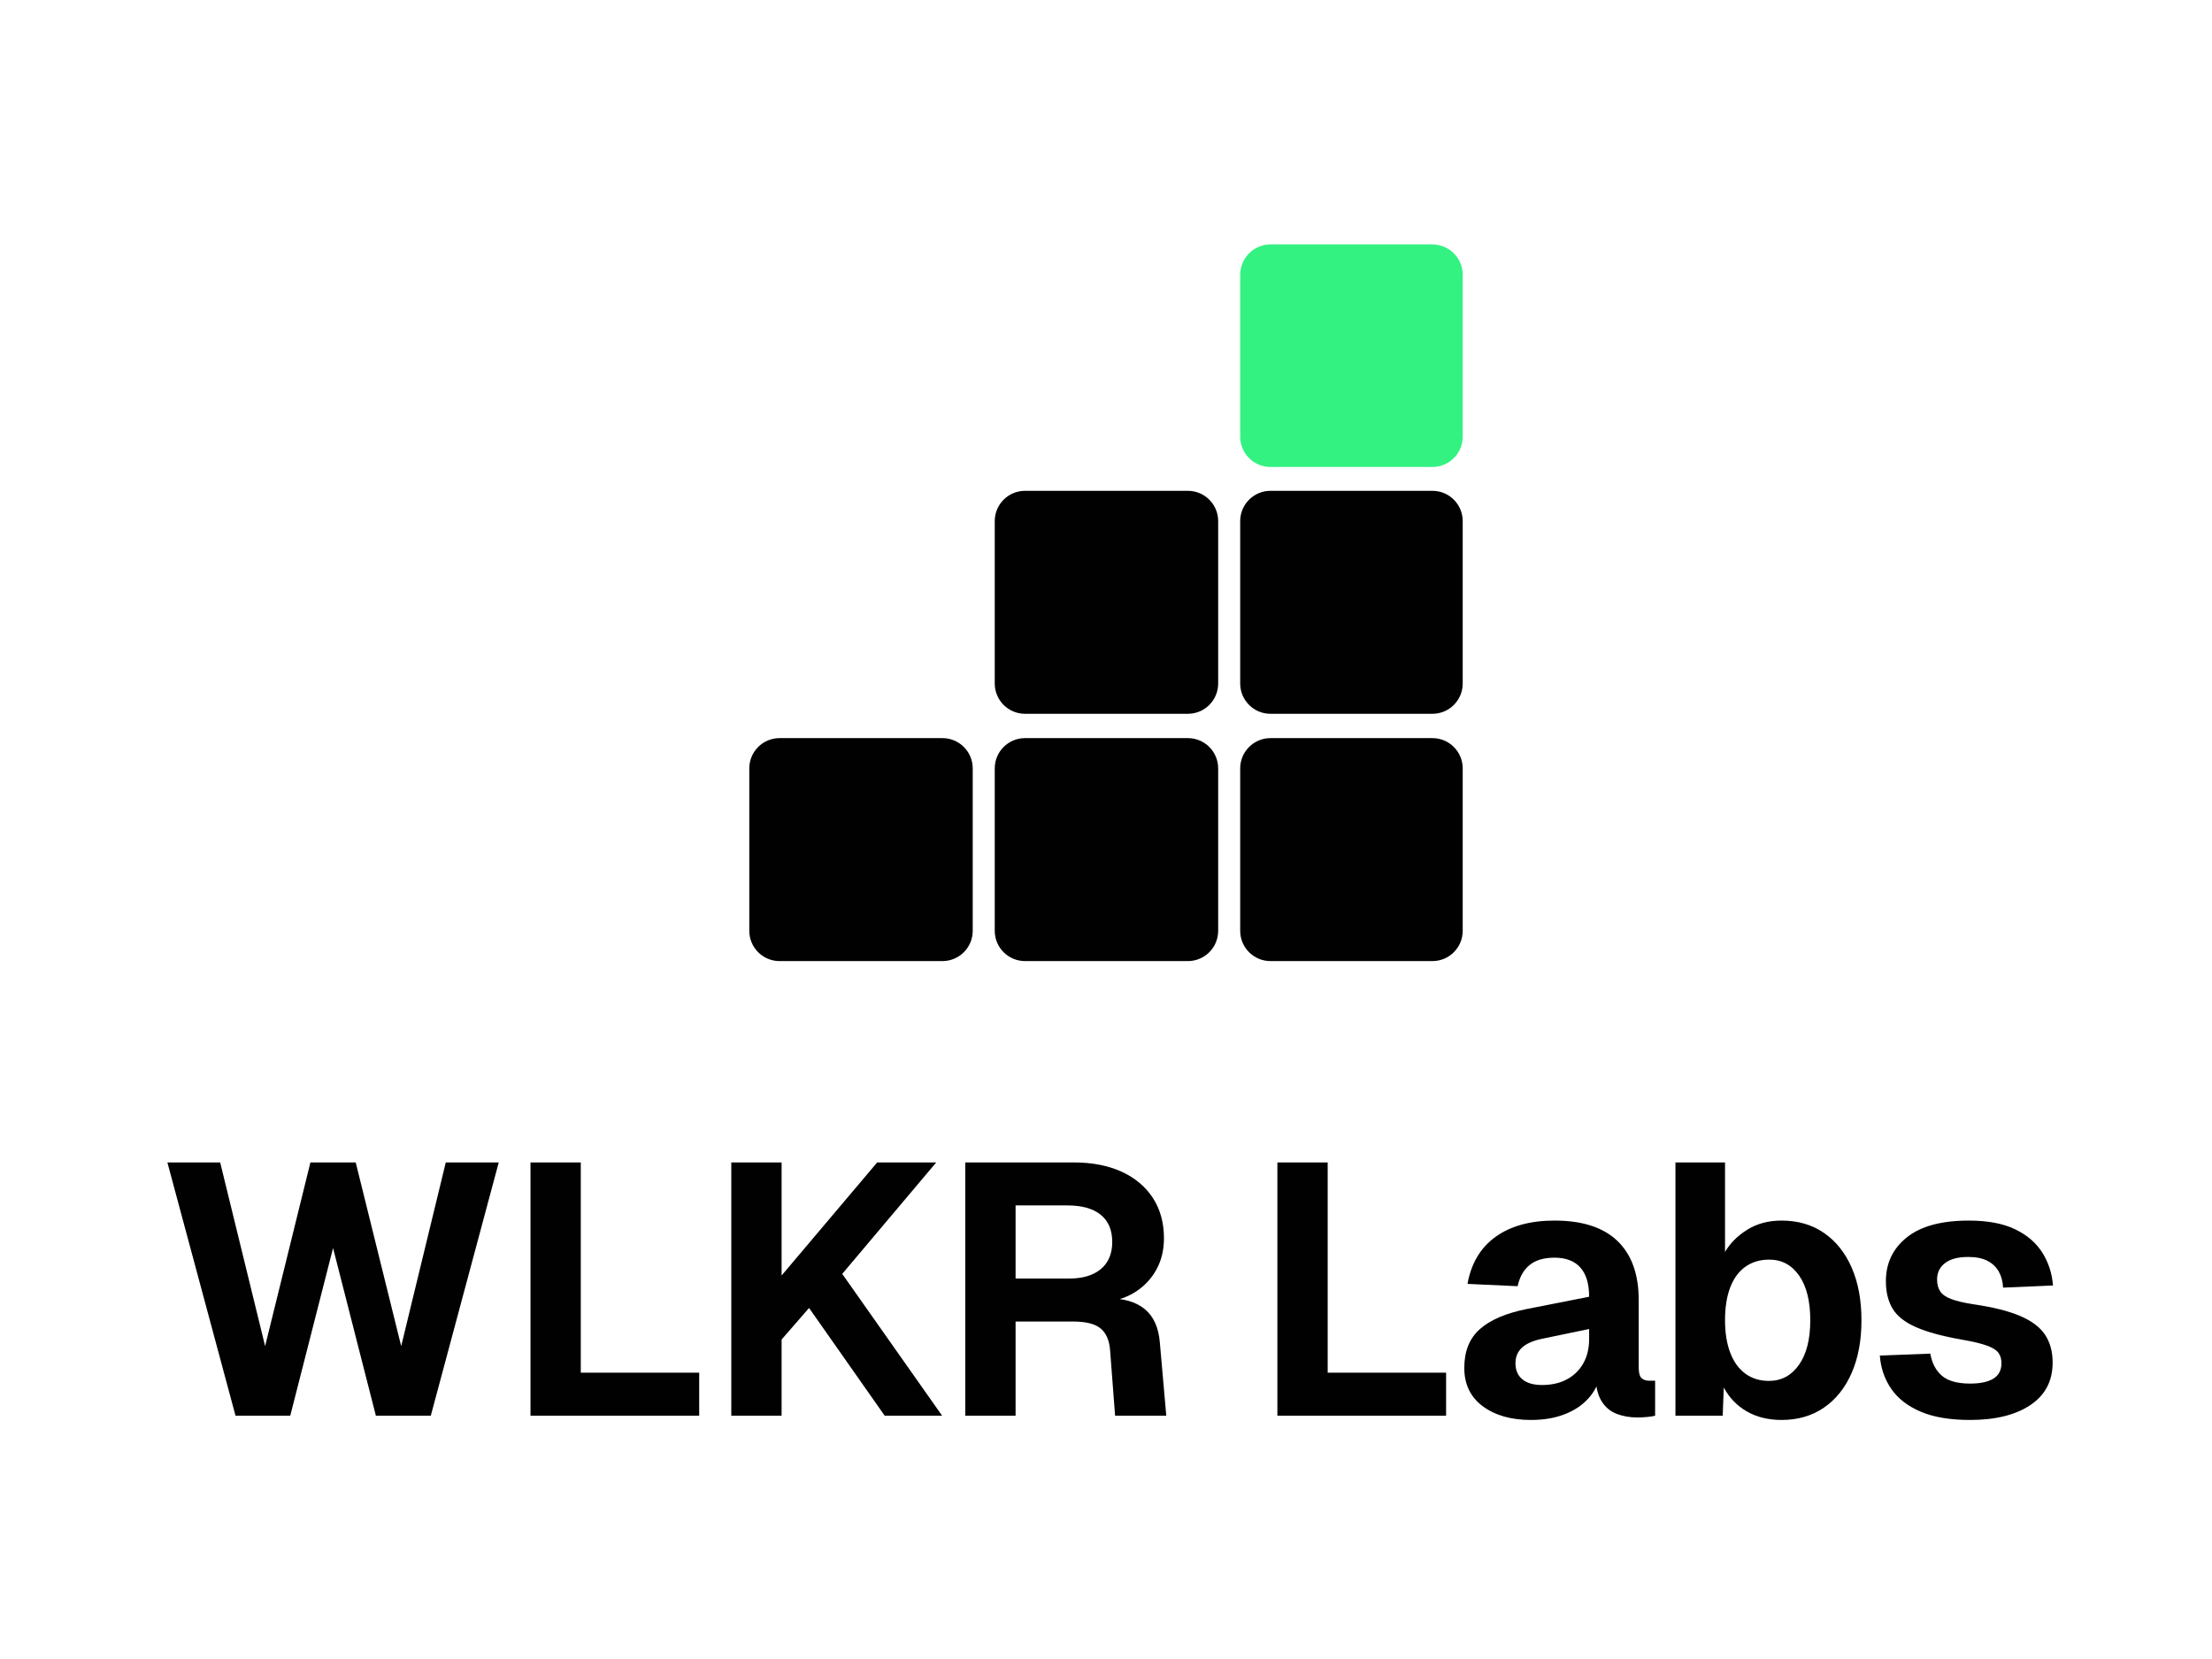
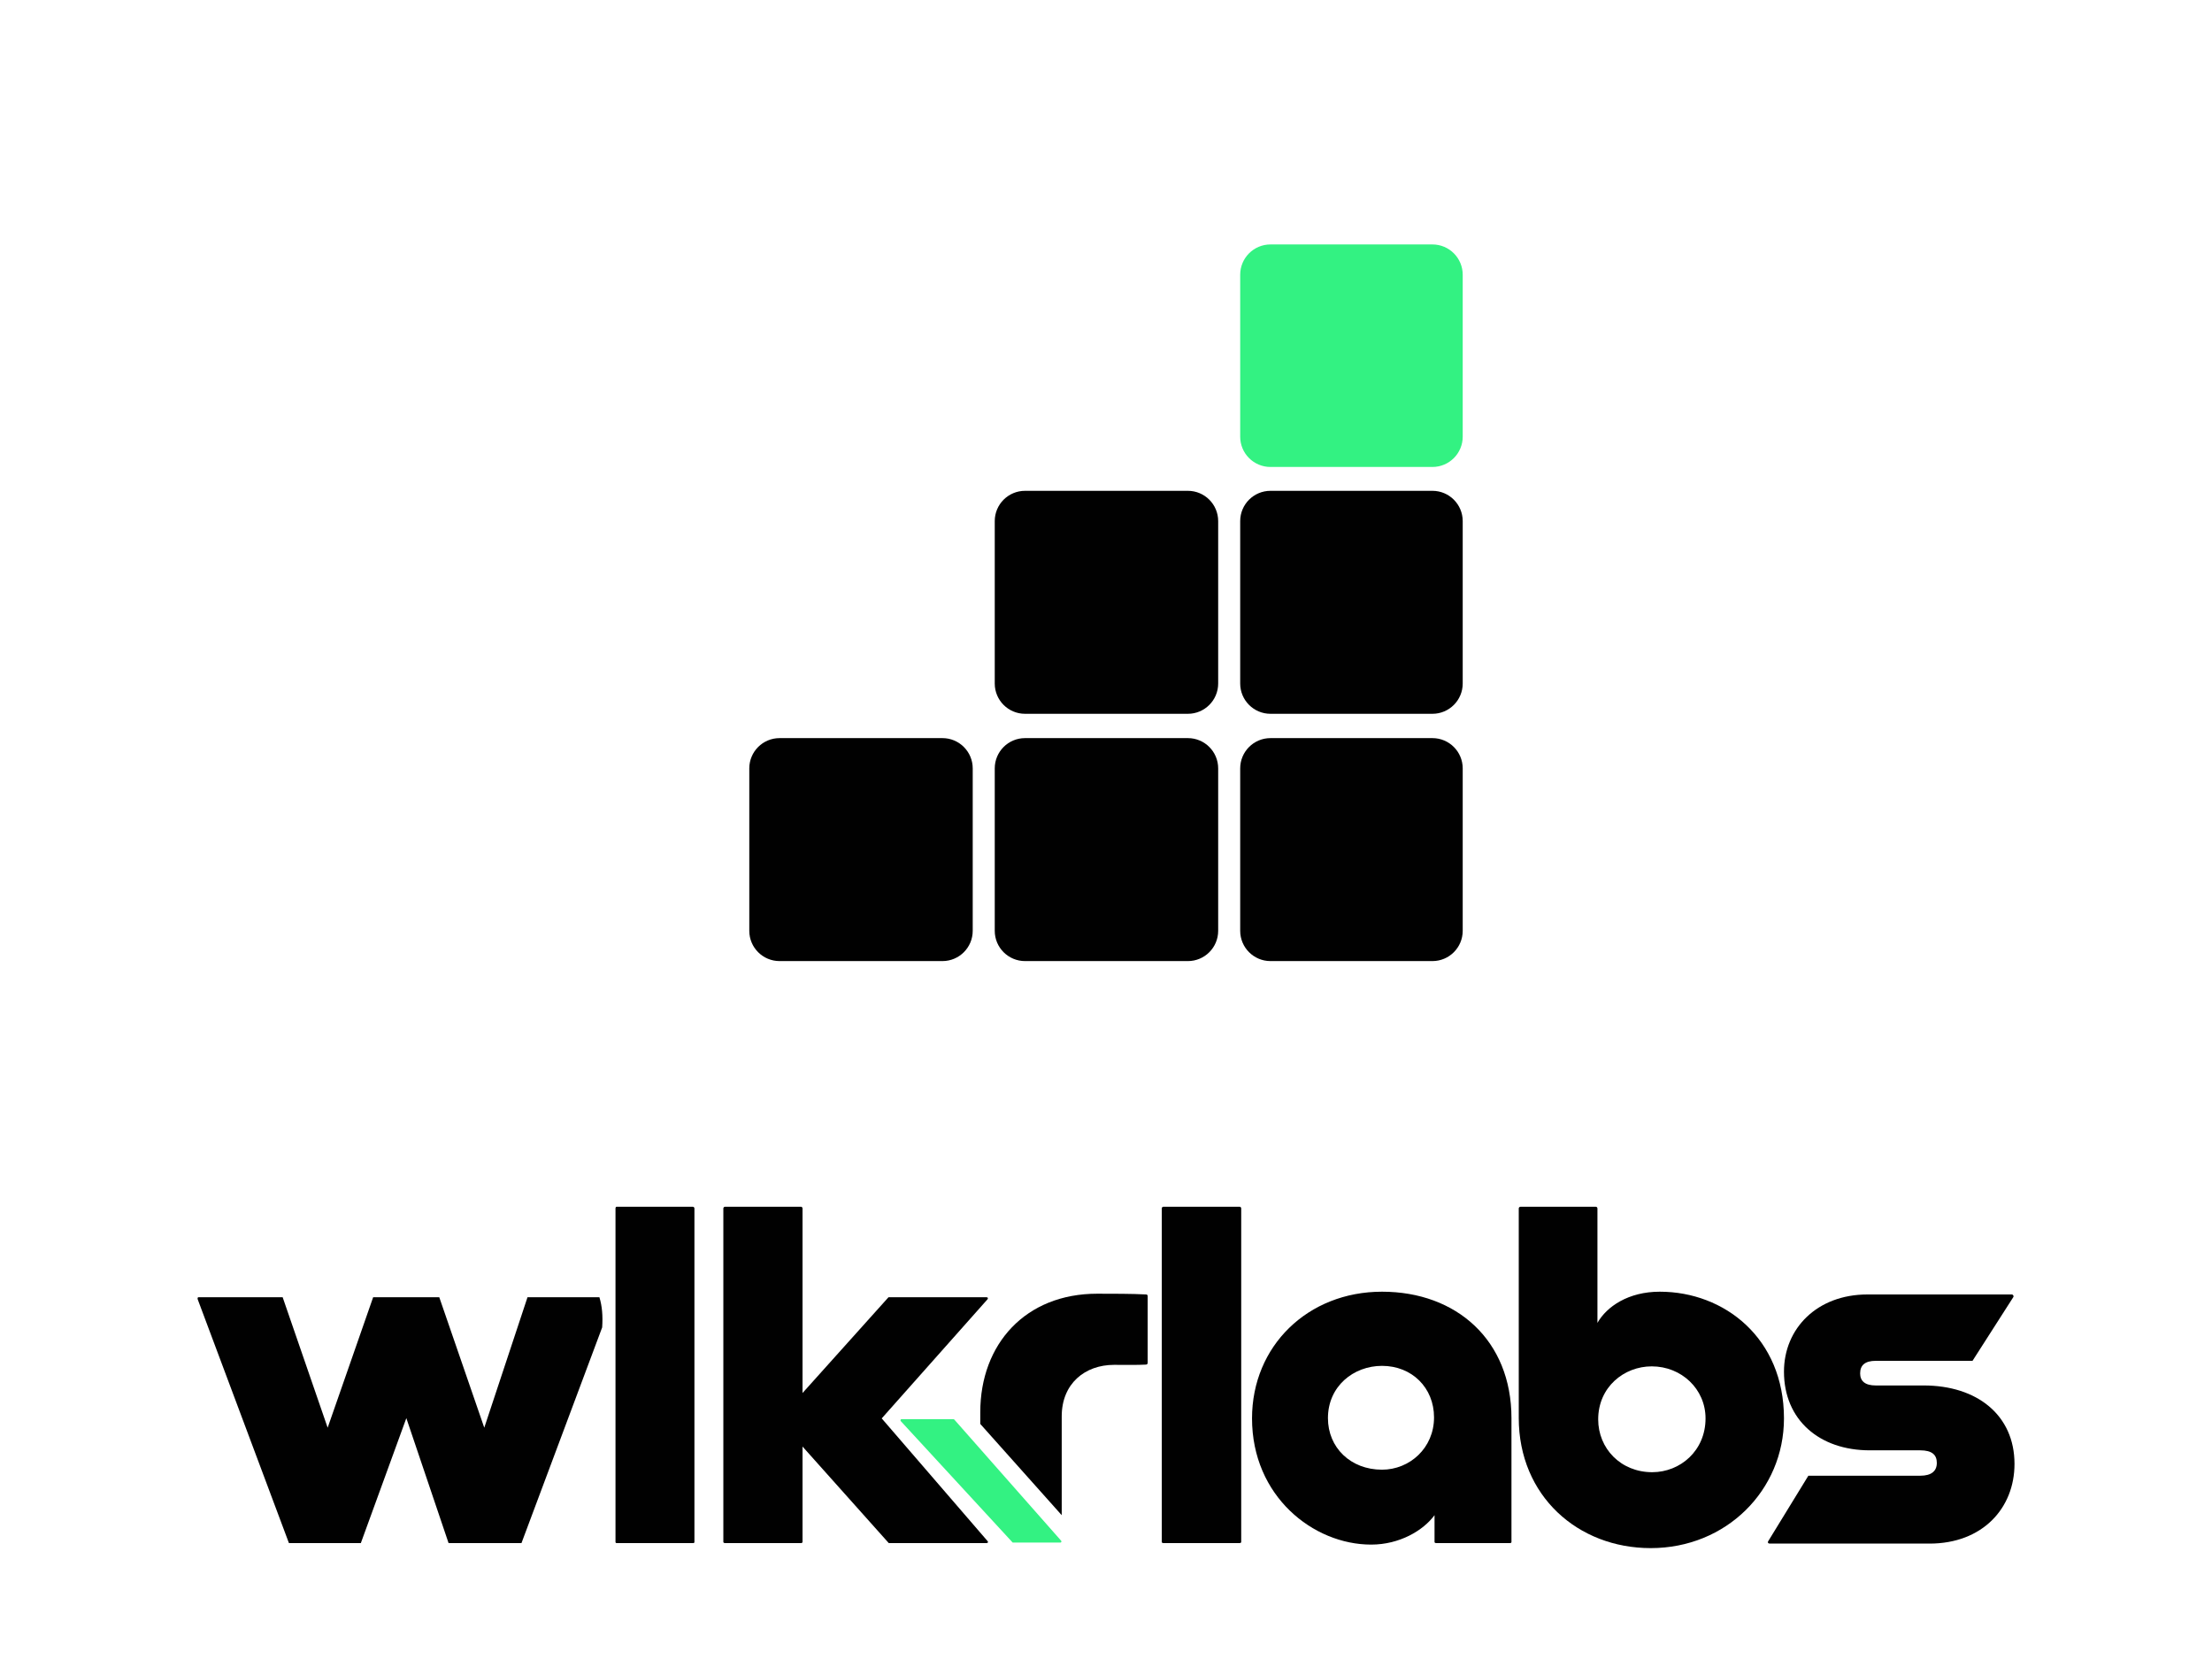
<svg xmlns="http://www.w3.org/2000/svg" width="800" height="600" viewBox="0 0 800 600" role="img" aria-label="WLKR Labs">
  <g transform="translate(250 68) scale(0.331858)">
    <g transform="translate(53.25 51)">
      <rect x="545" y="10.5" width="242.5" height="242.5" rx="33" fill="#33F282" />
      <rect x="277.5" y="279" width="243.5" height="243" rx="33" fill="#010101" />
      <rect x="545" y="279" width="242.5" height="243" rx="33" fill="#010101" />
      <rect x="10" y="548.5" width="243.5" height="243" rx="33" fill="#010101" />
      <rect x="277.5" y="548.5" width="243.5" height="243" rx="33" fill="#010101" />
      <rect x="545" y="548.5" width="242.5" height="243" rx="33" fill="#010101" />
    </g>
  </g>
-   <g transform="translate(55.7635 512)">
-     <g aria-label="WLKR Labs" fill="#010101" transform="translate(0 0) scale(0.129 -0.129)">
-       <path transform="translate(0 0)" d="M228 0 37 710H185L311 195L438 710H565L692.5 195L817.5 710H966L775.5 0H621.5L501.5 470L381.5 0Z" />
-       <path transform="translate(978 0)" d="M77 0V710H218V40.5L140.5 120.5H550V0Z" />
-       <path transform="translate(1541 0)" d="M77 0V710H218V393L486 710H651.5L388 397.5L668 0H507L295 302L218 213.5V0Z" />
-       <path transform="translate(2197 0)" d="M77 0V710H381Q458.5 710 515.25 684.0Q572 658 603.0 610.25Q634 562.5 634 497.5Q634 448.5 613.25 410.5Q592.5 372.5 557.0 349.0Q521.5 325.5 477 320L473 329.5Q543 329.5 580.25 298.75Q617.5 268 622.5 204.5L640.5 0H497L483 183Q480 224.5 456.75 244.25Q433.5 264 378.5 264H218V0ZM218 384.5H368.5Q425.5 384.5 457.25 411.25Q489 438 489 487Q489 537 456.75 563.25Q424.5 589.5 363 589.5H218Z" />
-       <path transform="translate(3072 0)" d="M77 0V710H218V40.5L140.5 120.5H550V0Z" />
-       <path transform="translate(3635 0)" d="M225 -12Q141.5 -12 89.75 26.5Q38 65 38 134Q38 204 81.75 242.75Q125.5 281.5 213 299L388 333.5Q388 388 363.25 415.5Q338.5 443 291 443Q246.5 443 221.25 422.5Q196 402 187.5 363L47 369.5Q62.5 456 125.75 501.5Q189 547 291 547Q408 547 467.5 489.75Q527 432.5 527 324V135.5Q527 113.5 534.5 105.75Q542 98 557 98H573V0Q566.5 -2 552.0 -3.5Q537.5 -5 523 -5Q490.5 -5 463.75 5.75Q437 16.5 421.5 43.0Q406 69.5 406 117L418 108Q409 72.5 383.0 45.25Q357 18 316.75 3.0Q276.5 -12 225 -12ZM256 86Q296 86 325.5 101.75Q355 117.5 371.5 146.5Q388 175.5 388 215V243L258 216Q218.5 208 200.0 191.0Q181.5 174 181.5 147Q181.5 118 200.75 102.0Q220 86 256 86Z" />
-       <path transform="translate(4197 0)" d="M365.5 -12Q309.5 -12 268.0 12.0Q226.5 36 203.5 79L200.5 0H68V710H207V459Q228.5 496 269.5 521.5Q310.5 547 365.5 547Q434 547 484.25 512.5Q534.5 478 562.0 415.25Q589.5 352.5 589.5 267.5Q589.5 182.5 562.0 119.75Q534.5 57 484.25 22.5Q434 -12 365.5 -12ZM330 97.5Q382.5 97.5 414.25 142.5Q446 187.5 446 267.5Q446 348 414.75 392.75Q383.5 437.5 331 437.5Q292 437.5 264.0 417.5Q236 397.5 221.5 359.5Q207 321.5 207 267.5Q207 215 221.5 176.75Q236 138.5 263.75 118.0Q291.5 97.5 330 97.5Z" />
-       <path transform="translate(4800 0)" d="M291 -12Q207 -12 152.5 11.25Q98 34.5 70.0 75.25Q42 116 38 168.5L179.5 174Q186.5 134 212.0 112.0Q237.5 90 291.5 90Q334 90 356.5 104.0Q379 118 379 147Q379 164.5 370.75 176.0Q362.5 187.5 338.75 196.25Q315 205 269 213Q186.5 227.5 139.75 248.0Q93 268.5 74.0 299.75Q55 331 55 377Q55 453 113.75 500.0Q172.5 547 287.5 547Q366.5 547 417.0 522.75Q467.5 498.5 493.5 457.25Q519.5 416 523.5 365L383.5 359Q382.5 384 371.75 403.5Q361 423 340.0 434.0Q319 445 285.5 445Q243 445 220.75 427.75Q198.5 410.5 198.5 382Q198.5 361.5 207.5 348.25Q216.5 335 238.75 326.75Q261 318.5 299 312.5Q382.5 300.5 431.5 279.5Q480.5 258.5 501.5 226.5Q522.5 194.5 522.5 149Q522.5 71.5 460.0 29.75Q397.5 -12 291 -12Z" />
+   <g data-wordmark="primary" aria-label="WLKR Labs" transform="translate(55 420) scale(9.091979)">
+     <g transform="translate(-2.075882 -31.39307)">
+       <path d="m19.87 36.8h-2.86l-1.72 5.19-1.79-5.19h-2.63l-1.81 5.19-1.79-5.19h-3.35c-0.03 0-0.04 0.04-0.03 0.08l3.63 9.7h2.86l1.81-4.97 1.68 4.97h2.9l3.21-8.58c0.03-0.45 0-0.84-0.11-1.2z" fill="#010101" />
+       <path d="m23.58 33.2h-3.03c-0.02 0-0.04 0.03-0.04 0.07v13.27c0 0.02 0.02 0.04 0.04 0.04h3.06c0.02 0 0.04-0.02 0.04-0.04v-13.27c0-0.04-0.03-0.07-0.07-0.07z" fill="#010101" />
+       <path d="m45.34 33.2h-3.04c-0.03 0-0.06 0.03-0.06 0.07v13.27c0 0.02 0.03 0.04 0.06 0.04h3.04c0.03 0 0.06-0.02 0.06-0.04v-13.27c0-0.04-0.03-0.07-0.06-0.07z" fill="#010101" />
+       <path d="m31.1 41.62 4.21-4.74c0.03-0.05 0.01-0.08-0.05-0.08h-3.89l-3.42 3.81v-7.34c0-0.04-0.03-0.07-0.06-0.07h-3.02c-0.04 0-0.07 0.03-0.07 0.07v13.27c0 0.02 0.03 0.04 0.07 0.04h3.02c0.03 0 0.06-0.02 0.06-0.04v-3.8l3.43 3.84h3.89c0.05 0 0.08-0.04 0.04-0.08l-4.21-4.88z" fill="#010101" />
+       <path d="m41.62 36.69c-0.55-0.03-1.34-0.03-1.95-0.03-2.84 0-4.65 1.99-4.65 4.72v0.46l3.24 3.63v-3.93c0-1.31 0.93-2.05 2.08-2.05 0.42 0 0.93 0.01 1.27-0.01 0.04 0 0.07-0.03 0.07-0.07v-2.65c0-0.04-0.02-0.07-0.06-0.07z" fill="#010101" />
+       <path d="m51 36.58c-2.95 0-5.17 2.16-5.17 5.04 0 3.09 2.43 5.02 4.74 5.02 1.13 0 2.07-0.56 2.52-1.17v1.07c0 0.02 0.03 0.04 0.06 0.04h2.94c0.04 0 0.06-0.02 0.06-0.04v-4.93c0-3.09-2.18-5.03-5.15-5.03zm0 7.08c-1.25 0-2.15-0.88-2.15-2.05 0-1.27 1.02-2.08 2.15-2.08 1.19 0 2.07 0.87 2.07 2.05 0 1.22-0.97 2.08-2.07 2.08z" fill="#010101" />
+       <path d="m62.05 36.58c-1.25 0-2.11 0.59-2.48 1.24v-4.55c0-0.04-0.03-0.07-0.07-0.07h-2.98c-0.05 0-0.08 0.03-0.08 0.07v8.33c0 3.1 2.35 5.18 5.25 5.18 3.01 0 5.3-2.31 5.3-5.16 0-3.19-2.37-5.04-4.94-5.04zm-0.3 7.18c-1.26 0-2.15-0.95-2.15-2.1 0-1.29 1.03-2.11 2.13-2.11 1.18 0 2.14 0.9 2.14 2.07 0 1.29-1.01 2.14-2.12 2.14z" fill="#010101" />
+       <path d="m72.55 40.31h-1.91c-0.43 0-0.62-0.18-0.62-0.48 0-0.33 0.2-0.5 0.62-0.5h3.85l1.62-2.53c0.03-0.04 0-0.11-0.06-0.11h-5.74c-2.01 0-3.32 1.36-3.32 3.07 0 1.92 1.41 3.13 3.41 3.13h2.01c0.47 0 0.66 0.18 0.66 0.5 0 0.33-0.22 0.51-0.66 0.51h-4.45l-1.6 2.61c-0.03 0.04 0 0.09 0.06 0.09h6.36c2.1 0 3.38-1.4 3.38-3.17 0-1.94-1.49-3.12-3.61-3.12z" fill="#010101" />
+       <path d="m33.95 41.65h-2.06c-0.04 0-0.06 0.05-0.03 0.08l4.45 4.83h1.9c0.03 0 0.05-0.04 0.03-0.07l-4.25-4.82c-0.01-0.01-0.02-0.02-0.04-0.02z" fill="#33F282" />
    </g>
  </g>
</svg>
